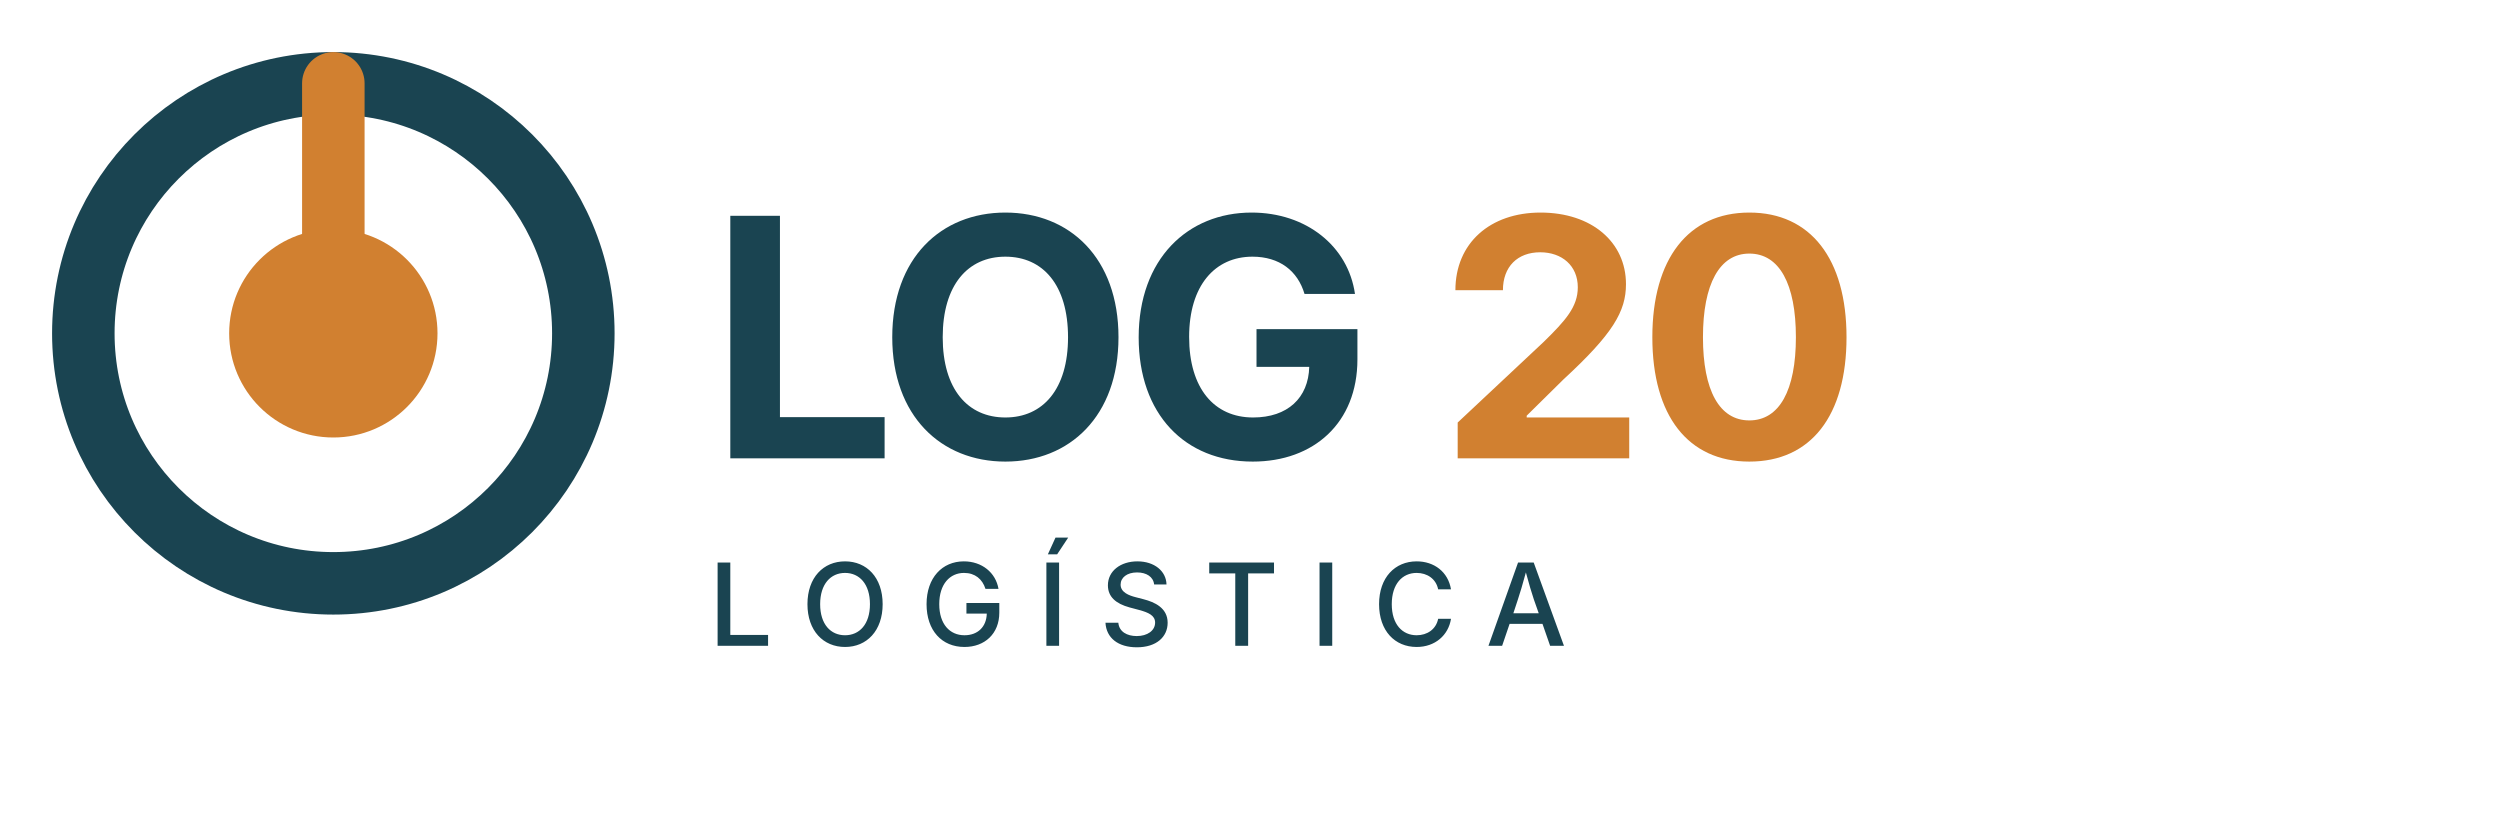
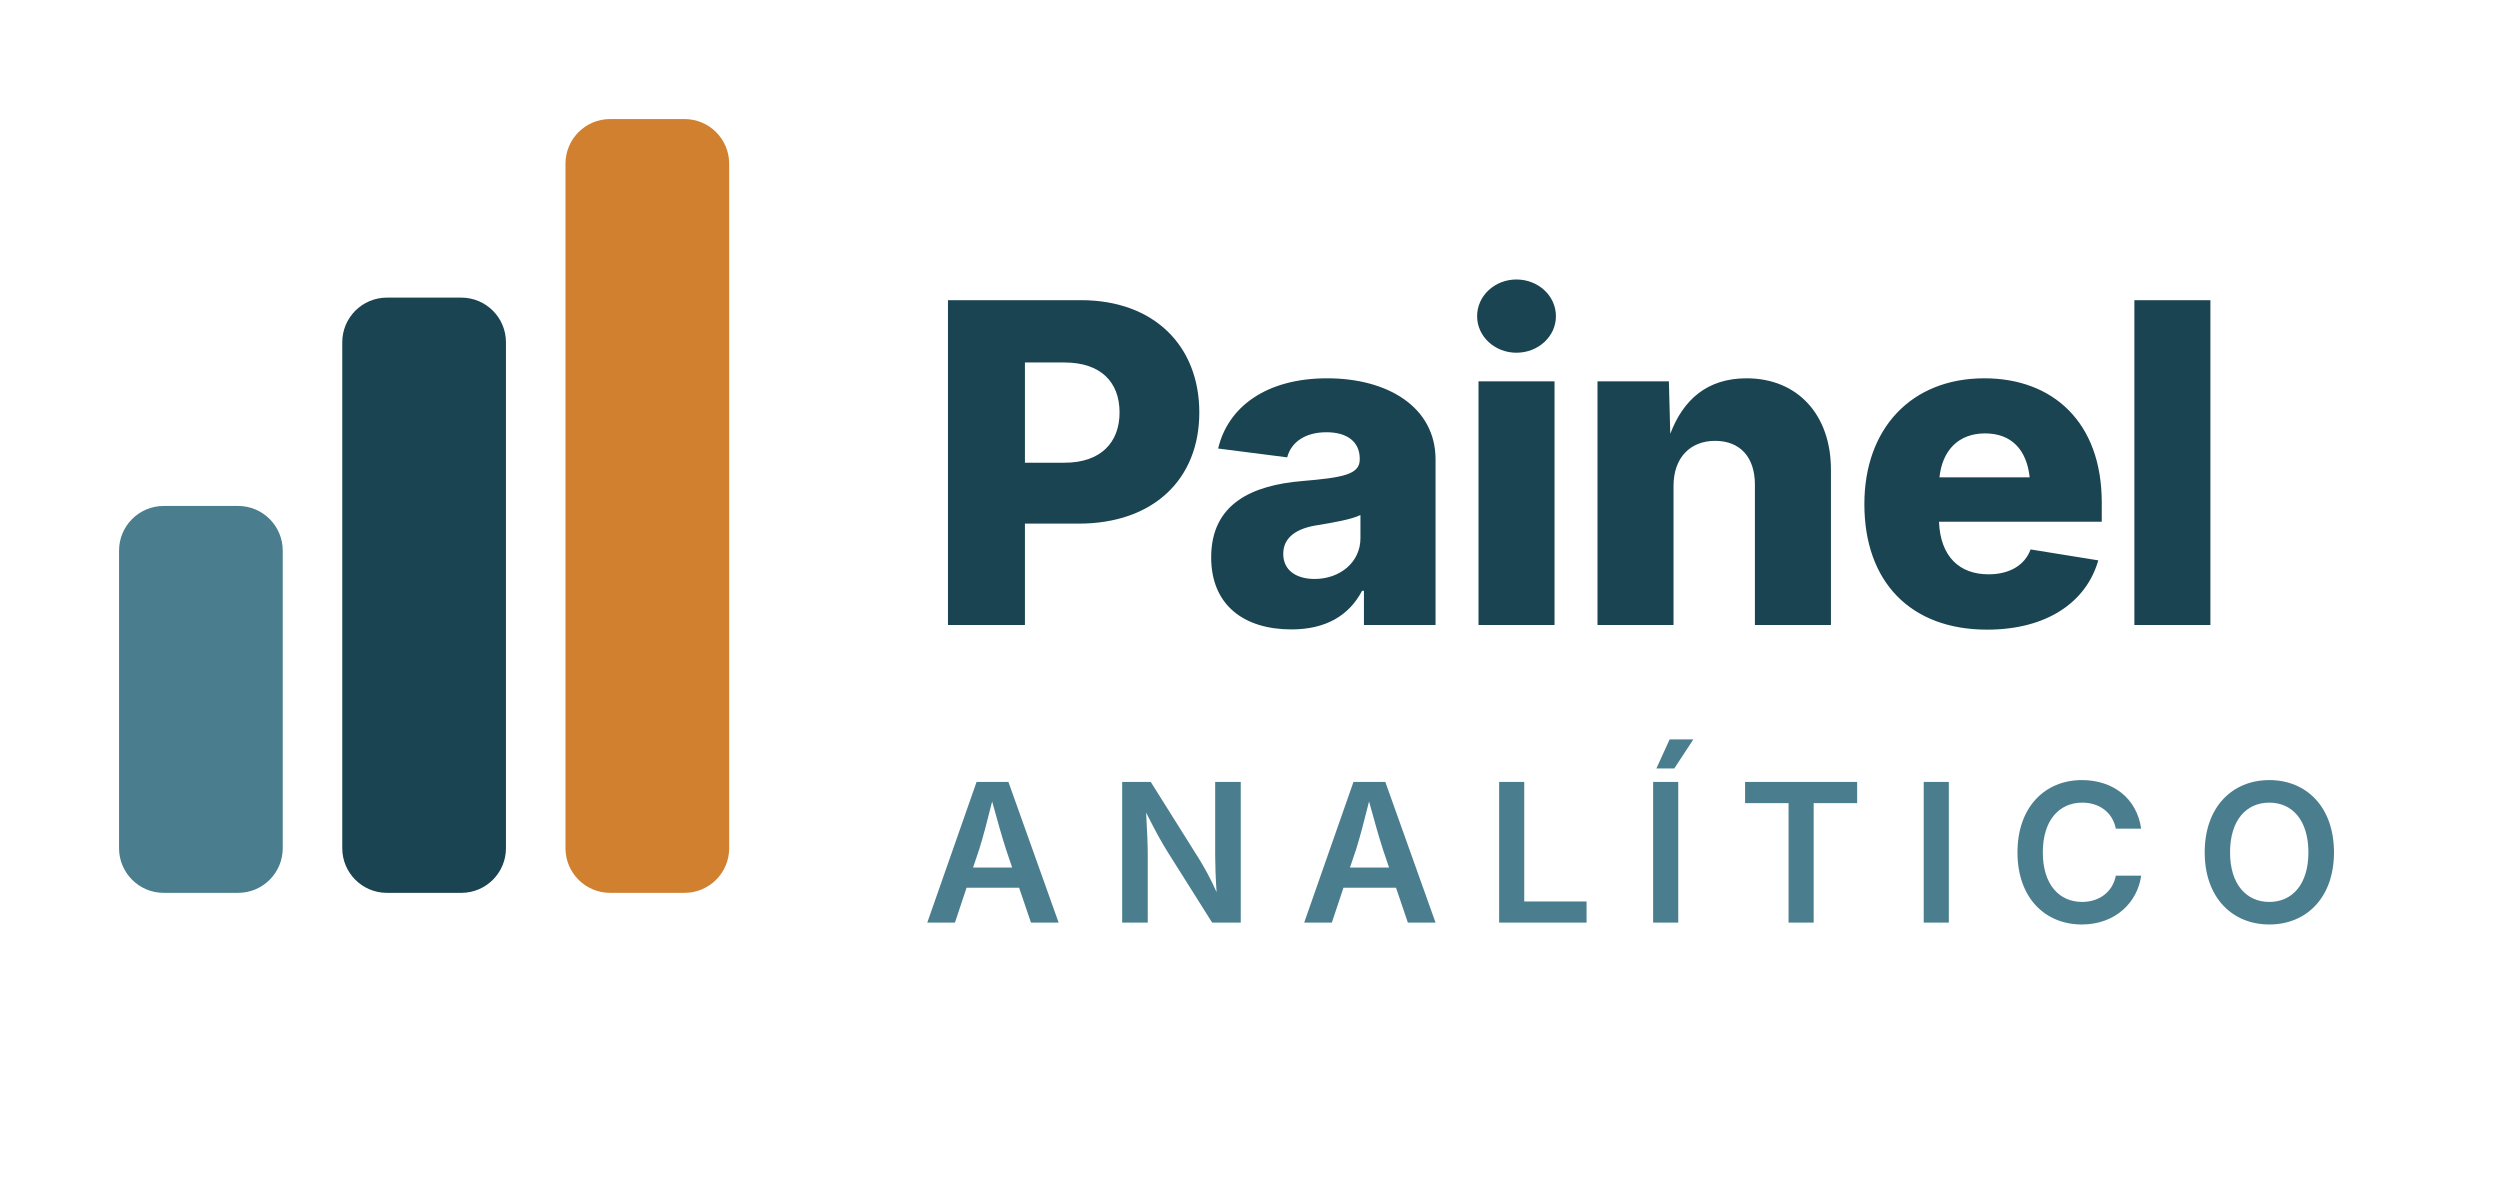
- <svg xmlns="http://www.w3.org/2000/svg" viewBox="0 0 240 80" fill="none">
+ <svg xmlns="http://www.w3.org/2000/svg" viewBox="0 0 168 80" fill="none">
  <g>
-     <circle cx="32" cy="32" r="24" stroke="#1a4451" stroke-width="6" fill="none" />
-     <circle cx="32" cy="32" r="10" fill="#d18030" />
-     <path d="M 32 8 L 32 24" stroke="#d18030" stroke-width="6" stroke-linecap="round" />
+     <rect x="8" y="34" width="11" height="26" rx="3" fill="#4a7e8e" />
+     <rect x="23" y="20" width="11" height="40" rx="3" fill="#1a4451" />
+     <rect x="38" y="8" width="11" height="52" rx="3" fill="#d18030" />
  </g>
-   <text x="68" y="44" font-family="system-ui, -apple-system, sans-serif" font-weight="700" font-size="32" fill="#1a4451" letter-spacing="-1">LOG</text>
-   <text x="138" y="44" font-family="system-ui, -apple-system, sans-serif" font-weight="700" font-size="32" fill="#d18030" letter-spacing="-1">20</text>
-   <text x="68" y="62" font-family="system-ui, -apple-system, sans-serif" font-weight="500" font-size="11" fill="#1a4451" letter-spacing="3">LOGÍSTICA</text>
+   <text x="62" y="42" font-family="system-ui, -apple-system, sans-serif" font-weight="800" font-size="30" fill="#1a4451" letter-spacing="-0.5">Painel</text>
+   <text x="62" y="62" font-family="system-ui, -apple-system, sans-serif" font-weight="600" font-size="13" fill="#4a7e8e" letter-spacing="3">ANALÍTICO</text>
</svg>
